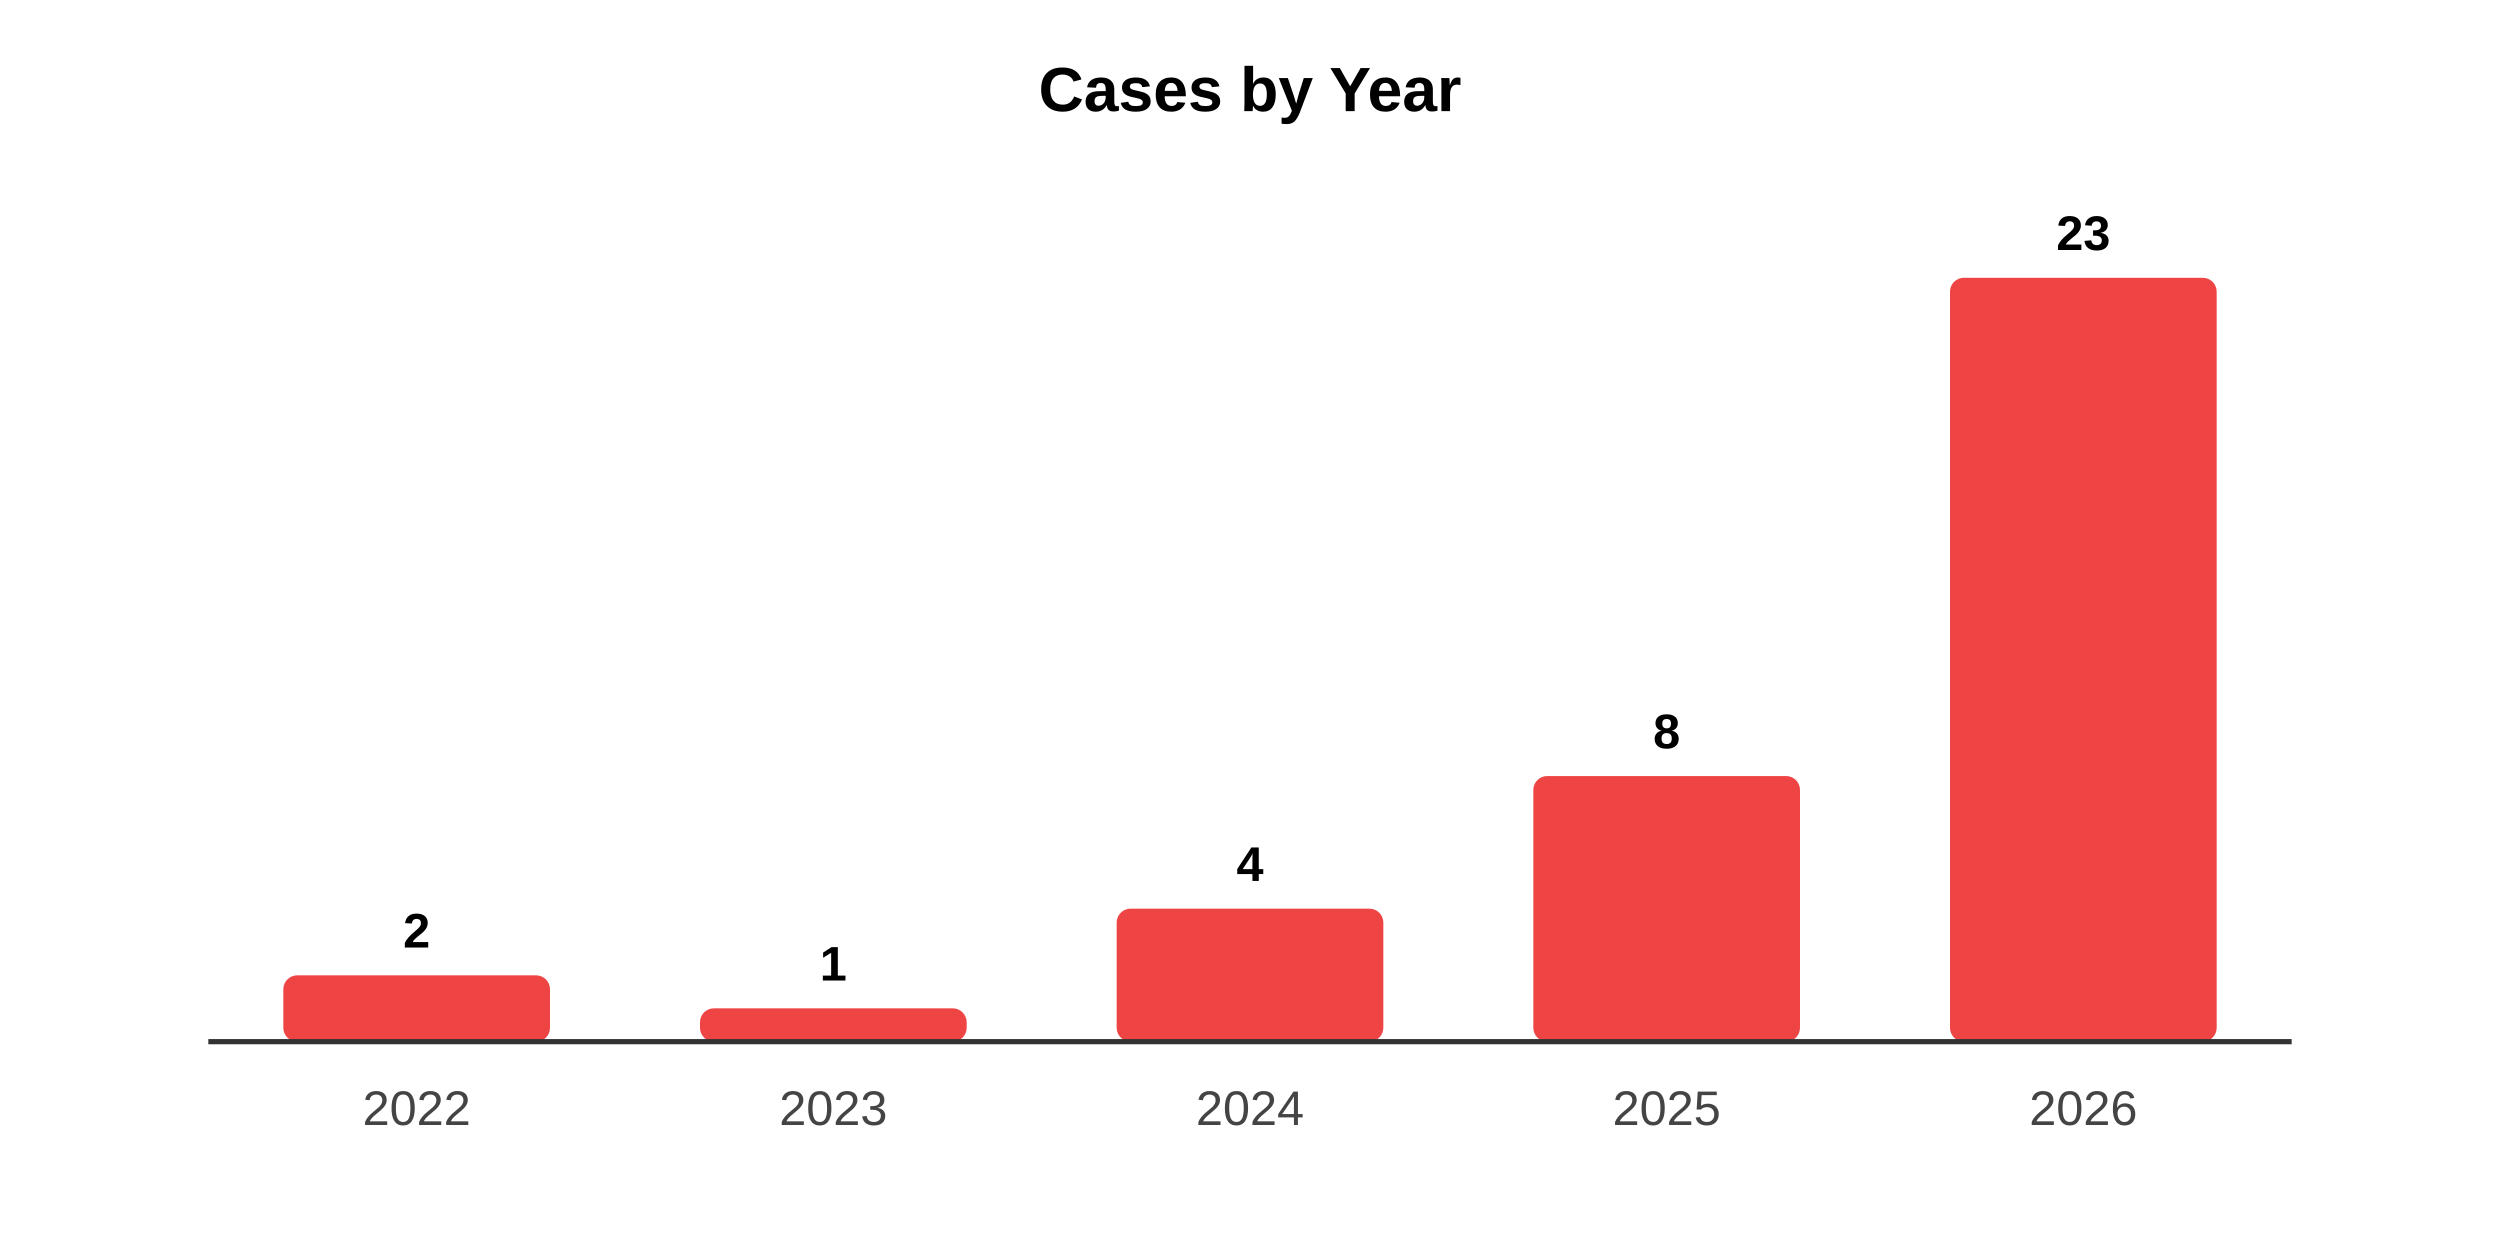
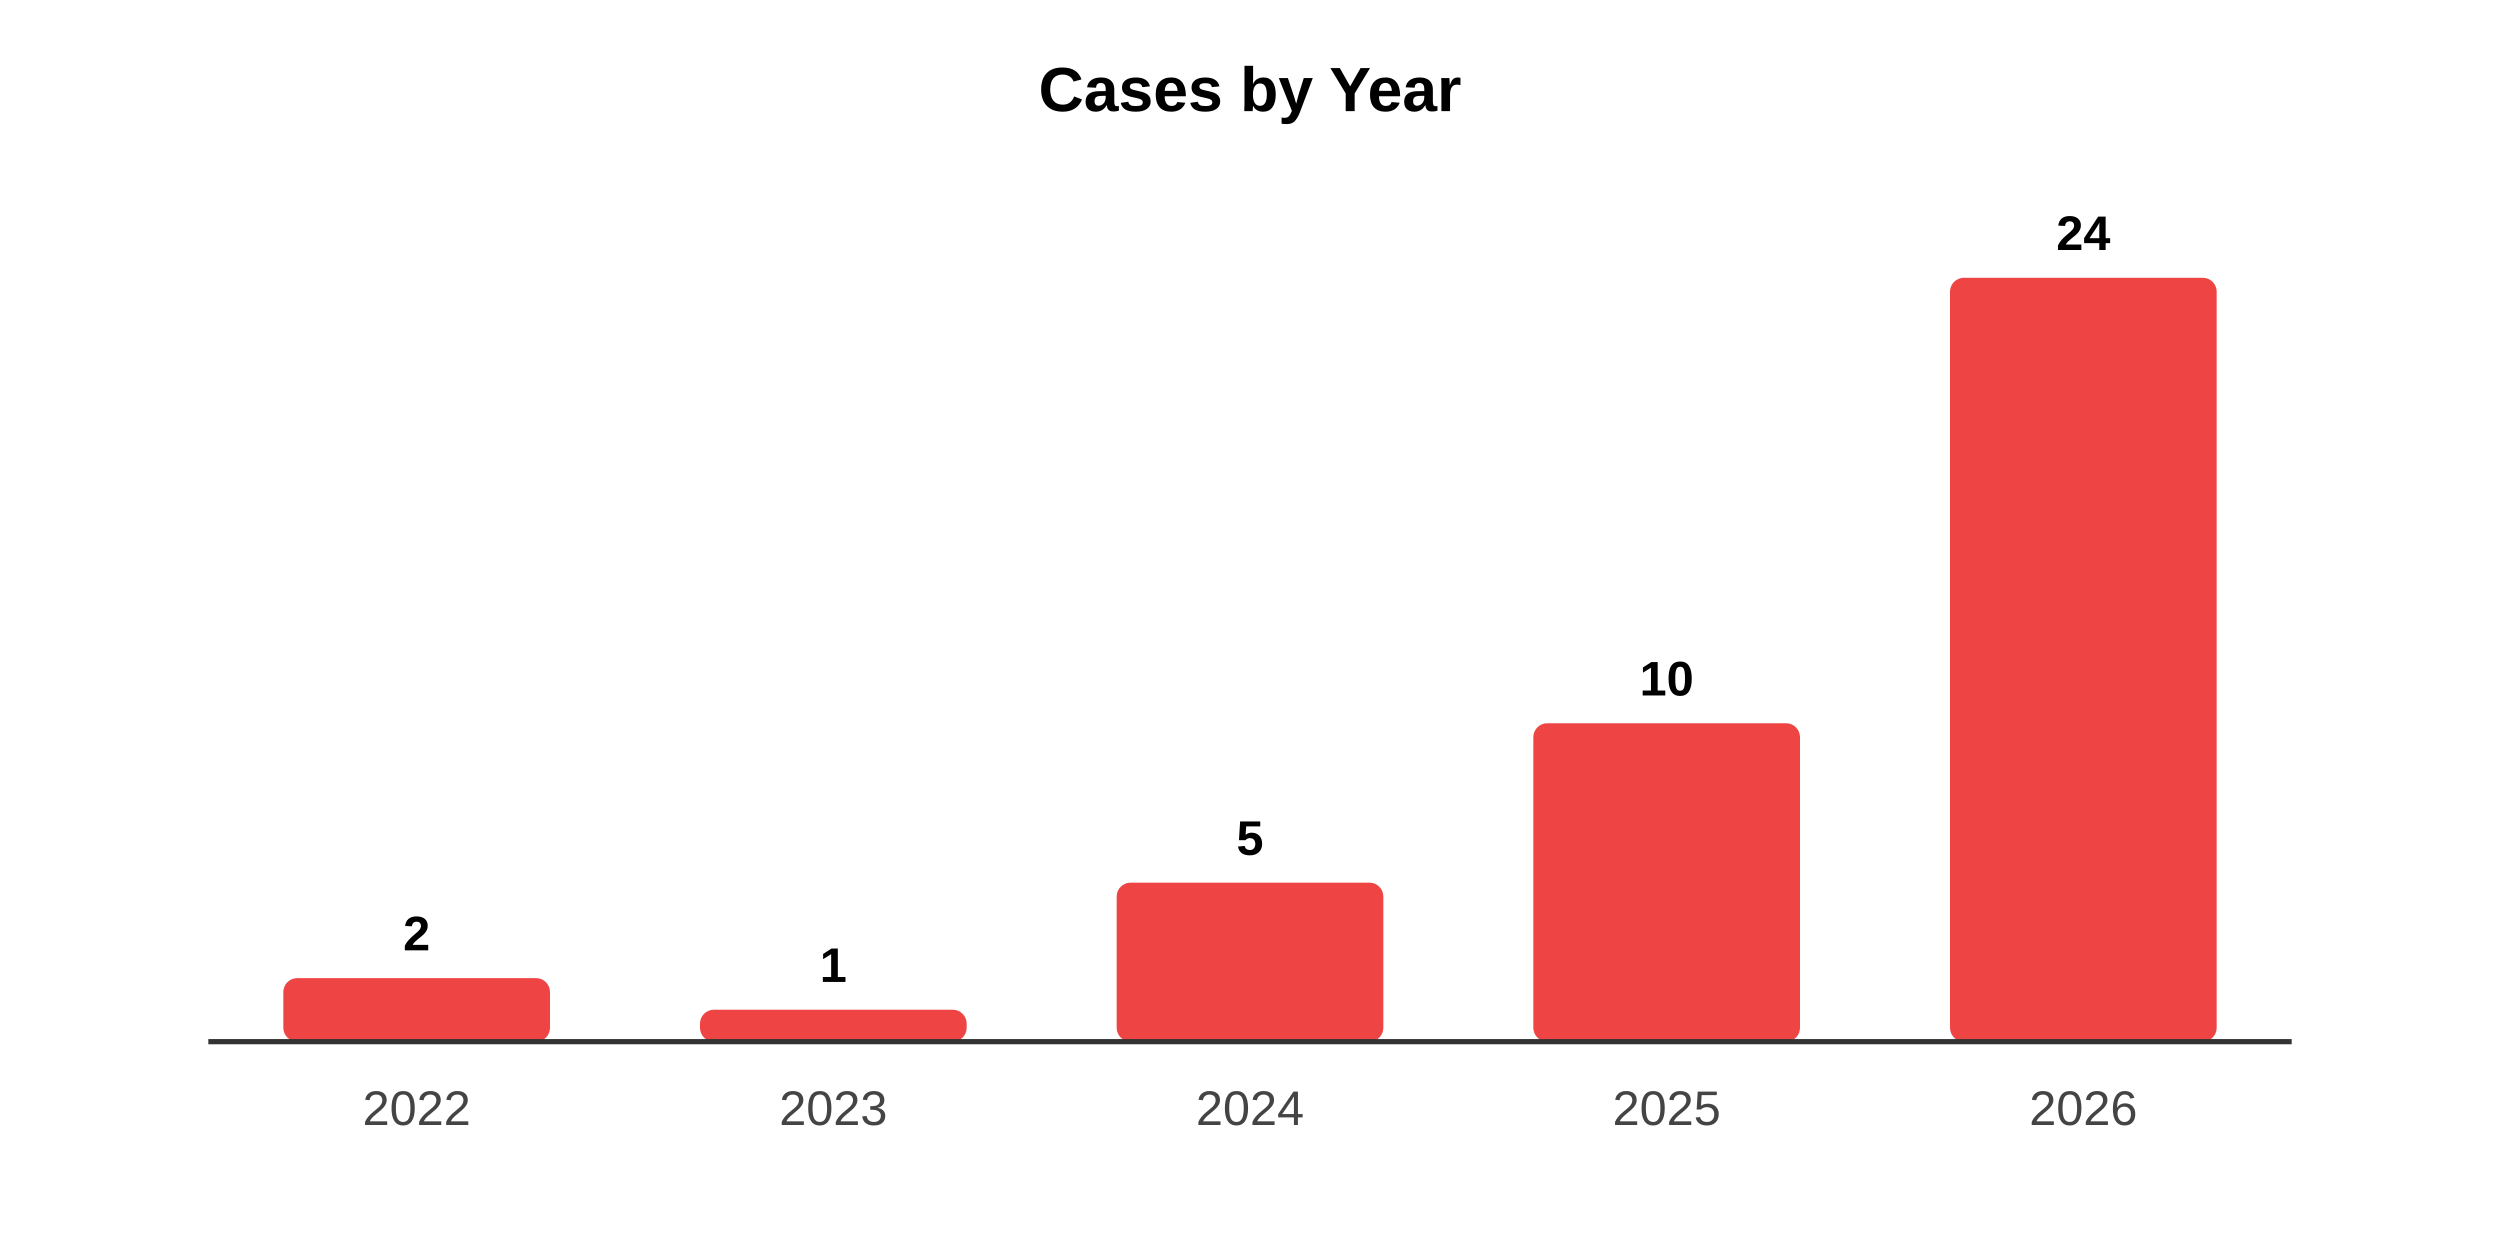
<svg xmlns="http://www.w3.org/2000/svg" width="720" height="360" viewBox="0 0 720 360" preserveAspectRatio="xMidYMid meet" font-family="Arial, Helvetica, sans-serif">
  <text x="360.0" y="32" text-anchor="middle" font-size="18" font-weight="700">Cases by Year</text>
-   <rect x="81.6" y="280.9" width="76.8" height="19.1" rx="4" fill="#ef4444" />
-   <text x="120.0" y="272.9" text-anchor="middle" font-size="14" font-weight="700">2</text>
+   <rect x="81.6" y="281.7" width="76.8" height="18.3" rx="4" fill="#ef4444" />
+   <text x="120.0" y="273.7" text-anchor="middle" font-size="14" font-weight="700">2</text>
  <text x="120.0" y="324" text-anchor="middle" font-size="14" fill="#444">2022</text>
-   <rect x="201.6" y="290.4" width="76.8" height="9.6" rx="4" fill="#ef4444" />
-   <text x="240.0" y="282.4" text-anchor="middle" font-size="14" font-weight="700">1</text>
+   <rect x="201.6" y="290.8" width="76.8" height="9.2" rx="4" fill="#ef4444" />
+   <text x="240.0" y="282.8" text-anchor="middle" font-size="14" font-weight="700">1</text>
  <text x="240.0" y="324" text-anchor="middle" font-size="14" fill="#444">2023</text>
-   <rect x="321.6" y="261.7" width="76.8" height="38.3" rx="4" fill="#ef4444" />
-   <text x="360.0" y="253.7" text-anchor="middle" font-size="14" font-weight="700">4</text>
+   <rect x="321.6" y="254.2" width="76.8" height="45.8" rx="4" fill="#ef4444" />
+   <text x="360.0" y="246.2" text-anchor="middle" font-size="14" font-weight="700">5</text>
  <text x="360.0" y="324" text-anchor="middle" font-size="14" fill="#444">2024</text>
-   <rect x="441.6" y="223.5" width="76.8" height="76.5" rx="4" fill="#ef4444" />
-   <text x="480.0" y="215.5" text-anchor="middle" font-size="14" font-weight="700">8</text>
+   <rect x="441.6" y="208.3" width="76.8" height="91.7" rx="4" fill="#ef4444" />
+   <text x="480.0" y="200.3" text-anchor="middle" font-size="14" font-weight="700">10</text>
  <text x="480.0" y="324" text-anchor="middle" font-size="14" fill="#444">2025</text>
  <rect x="561.6" y="80.0" width="76.8" height="220.0" rx="4" fill="#ef4444" />
-   <text x="600.0" y="72.0" text-anchor="middle" font-size="14" font-weight="700">23</text>
+   <text x="600.0" y="72.0" text-anchor="middle" font-size="14" font-weight="700">24</text>
  <text x="600.0" y="324" text-anchor="middle" font-size="14" fill="#444">2026</text>
  <line x1="60" y1="300" x2="660" y2="300" stroke="#333" stroke-width="1.5" />
</svg>
